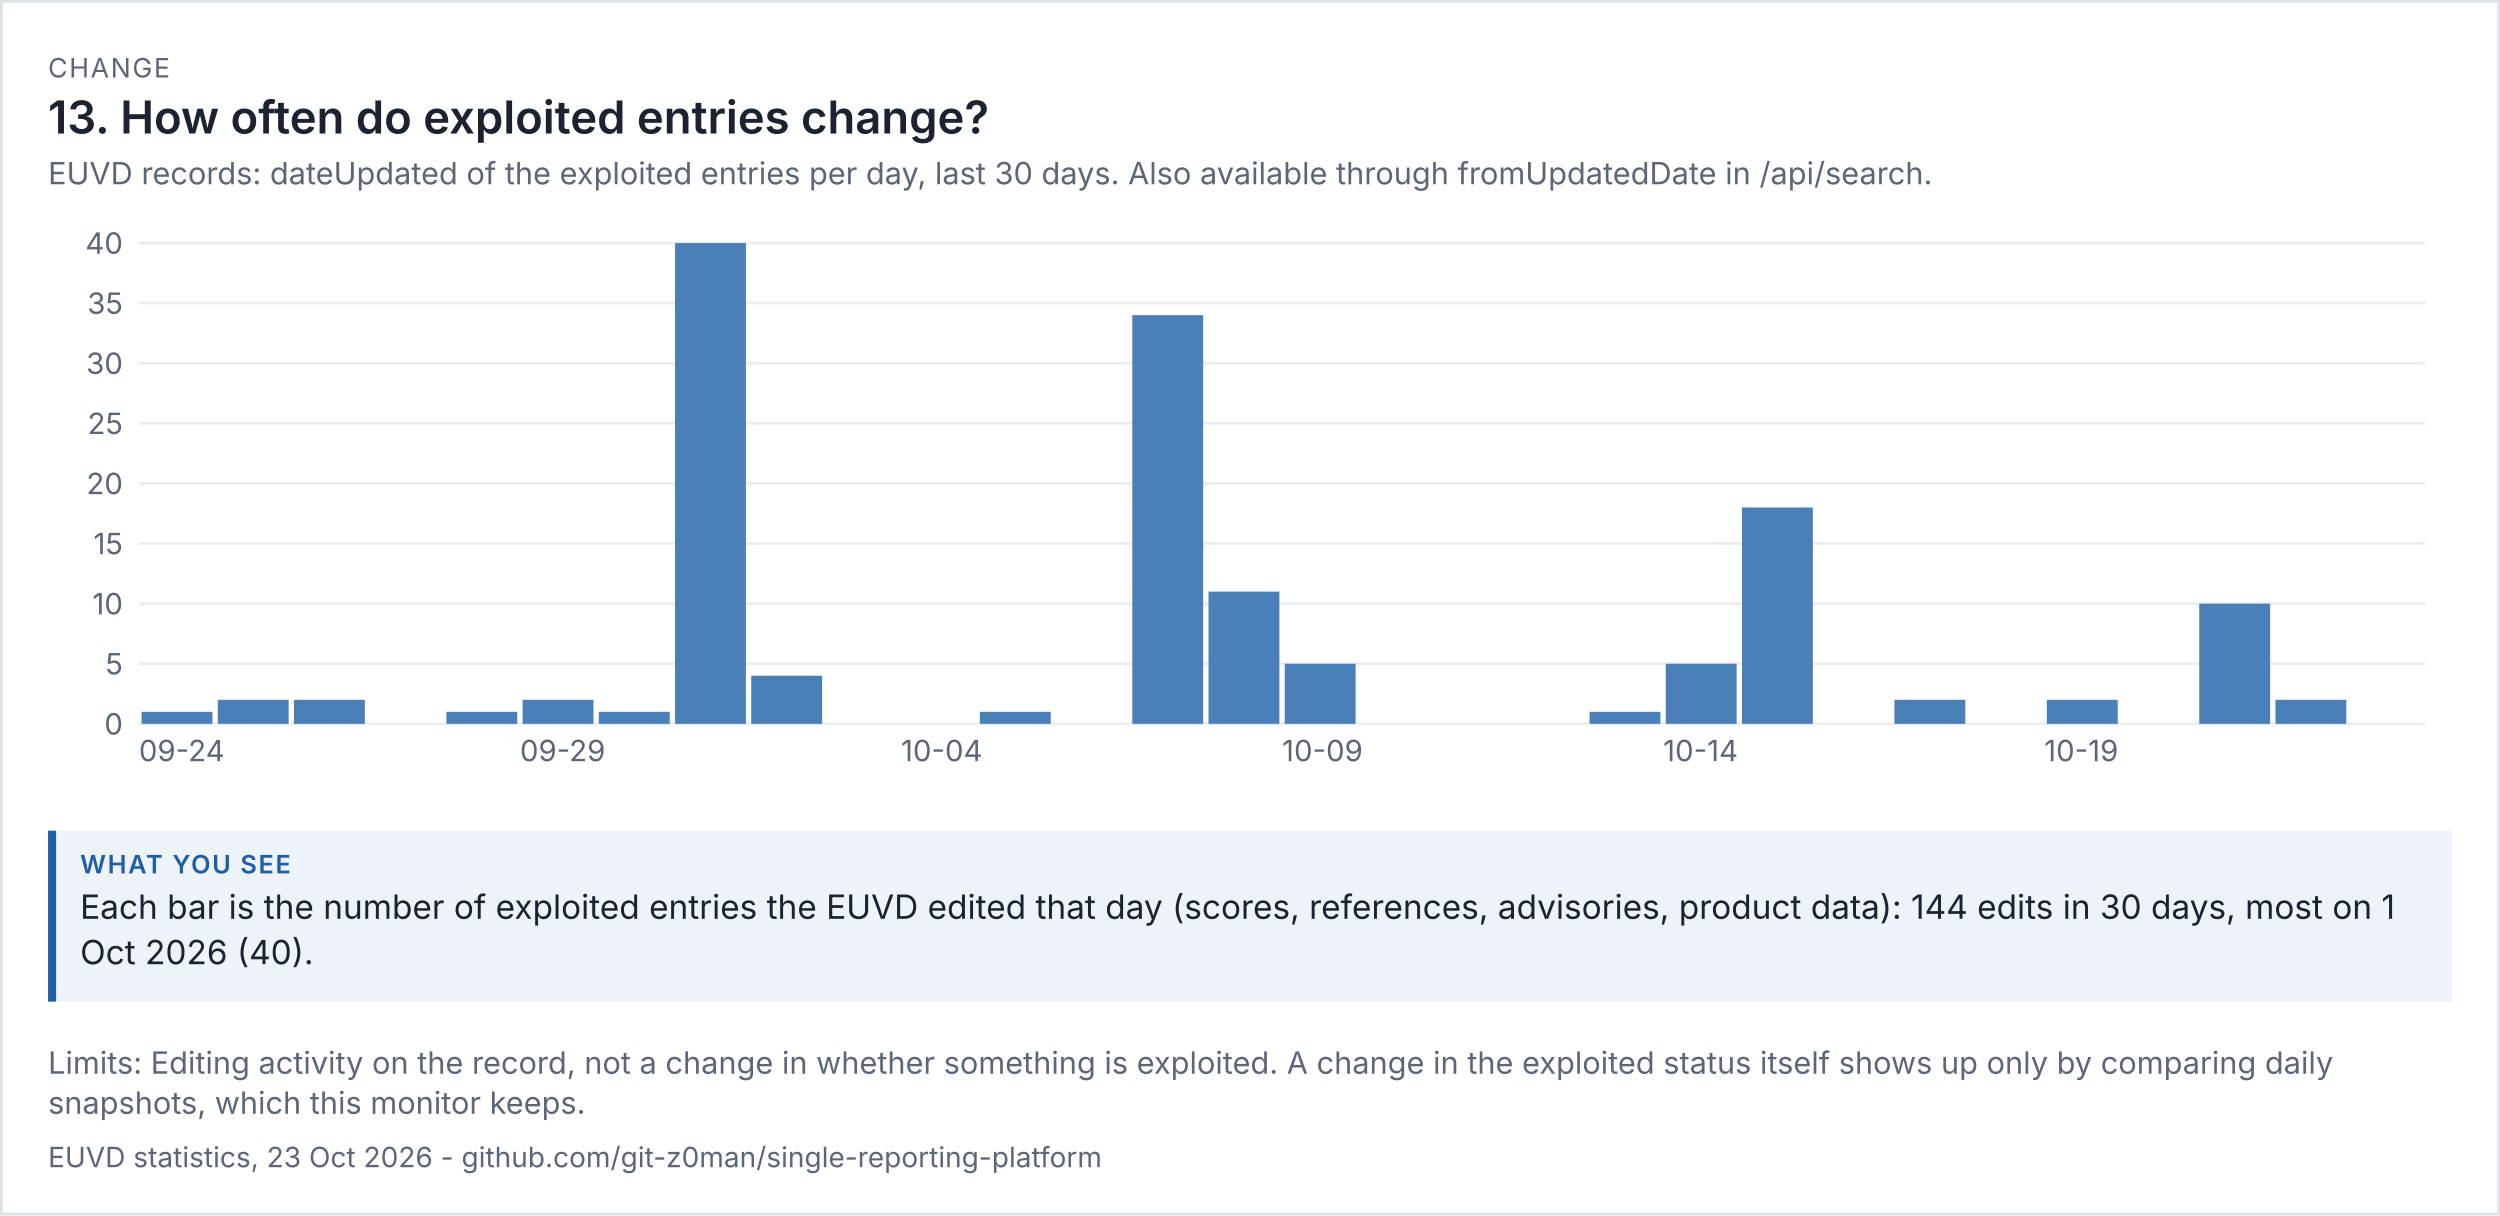
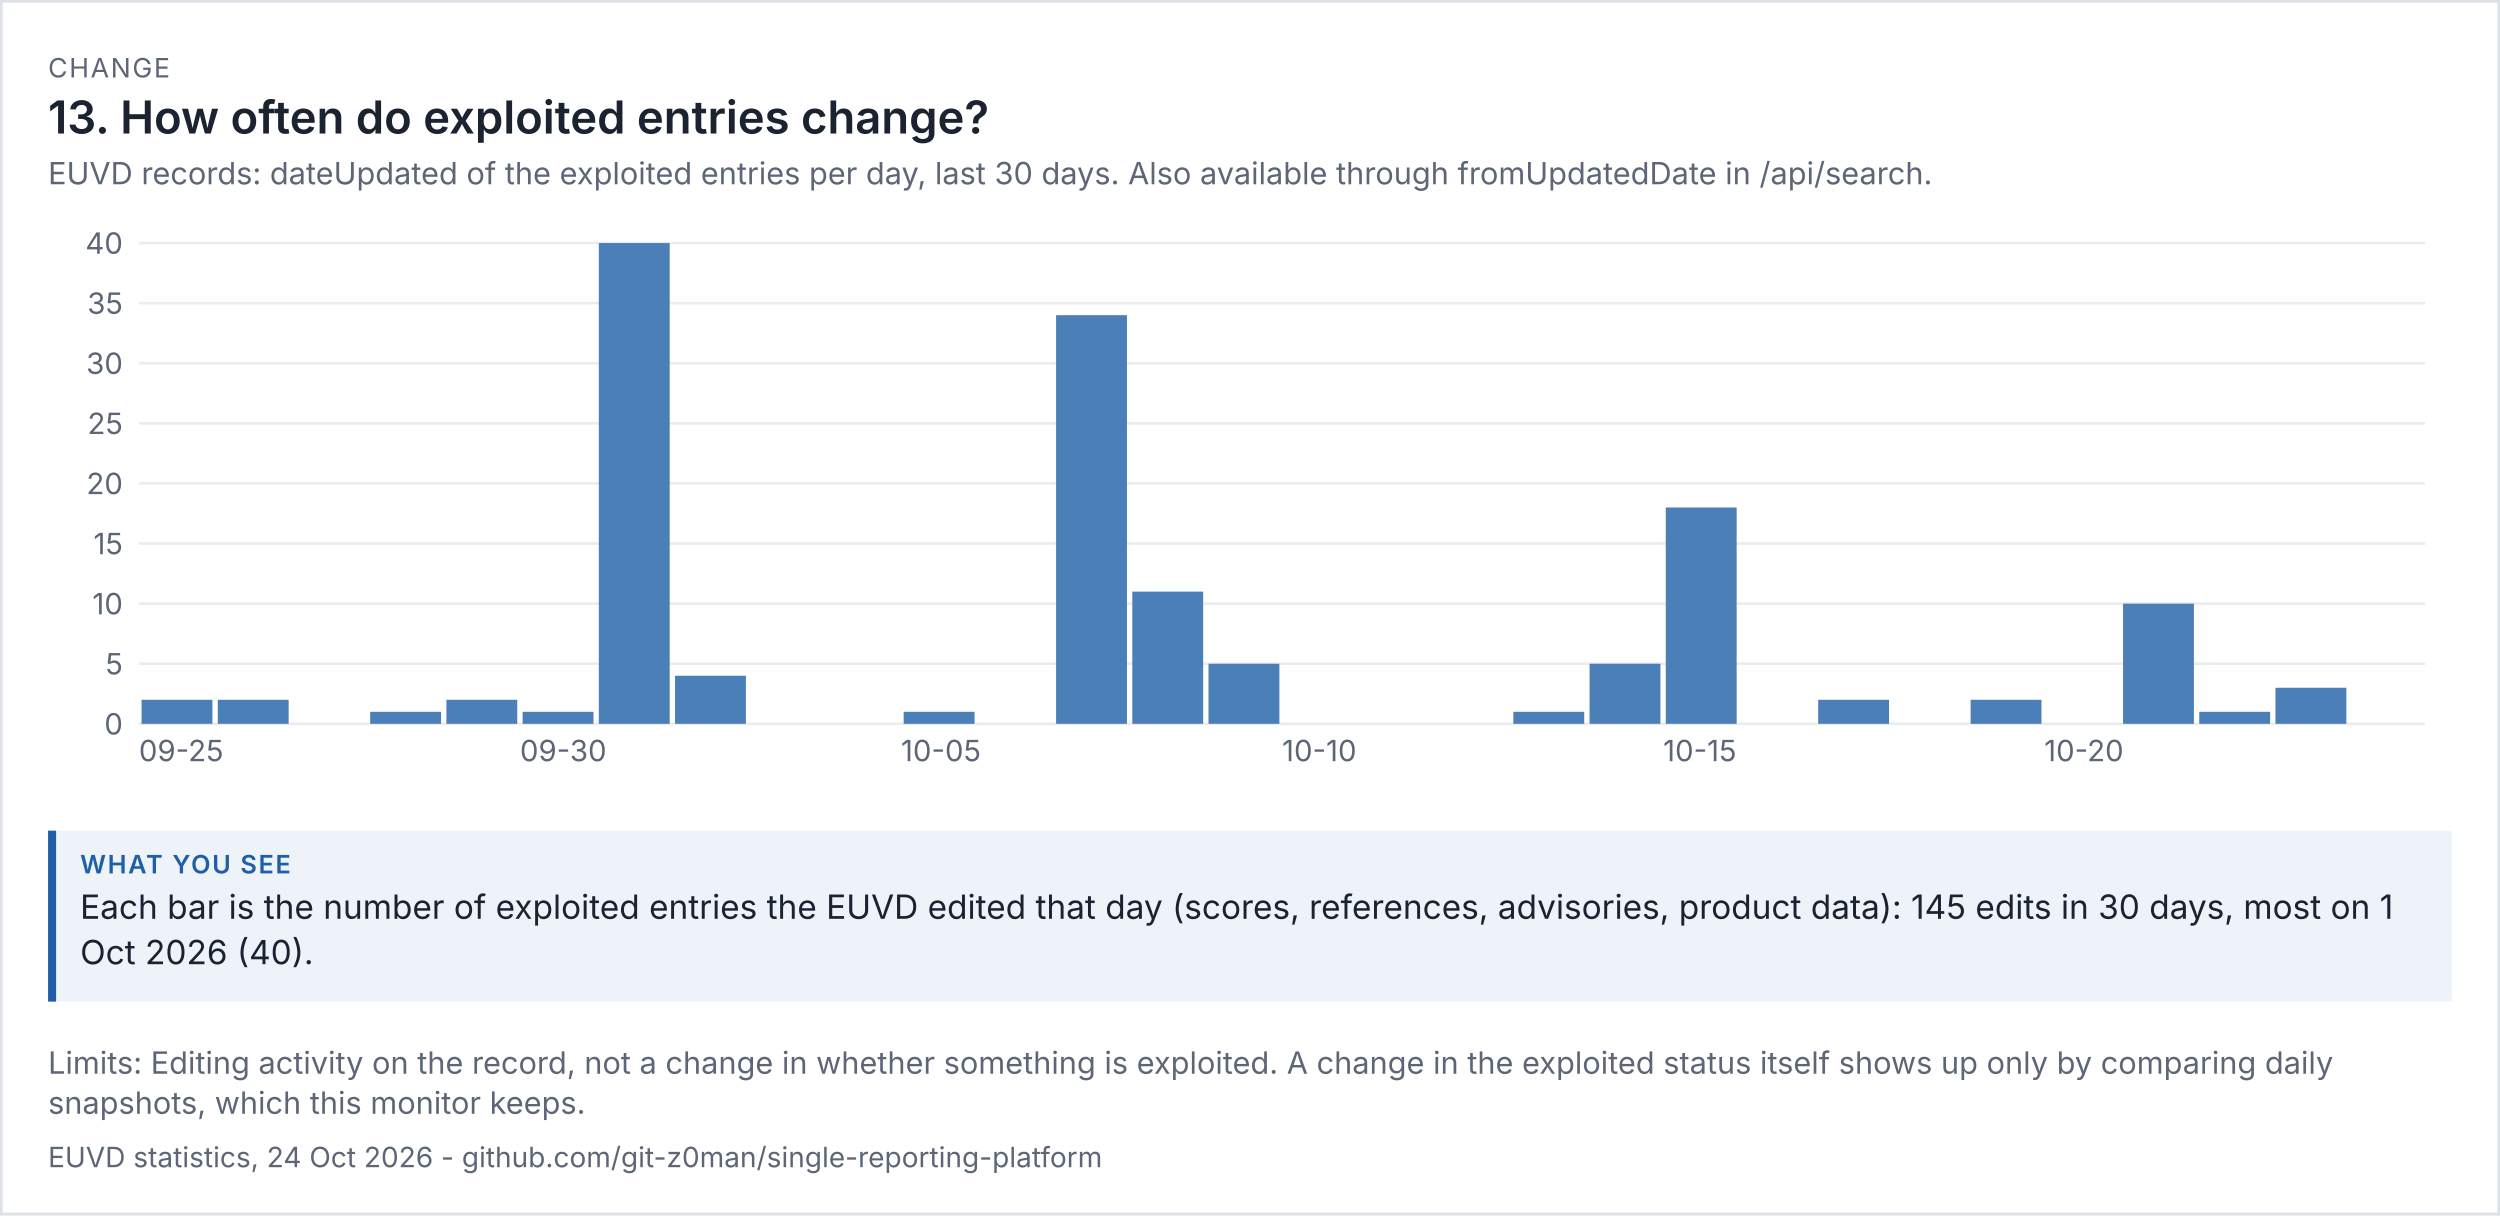
<svg xmlns="http://www.w3.org/2000/svg" viewBox="0 0 936 455" width="936" height="455" font-family="system-ui,-apple-system,'Segoe UI',sans-serif">
  <rect width="100%" height="100%" fill="#ffffff" />
  <rect x="0.5" y="0.5" width="935" height="454" fill="none" stroke="#dde1e8" />
  <text x="18" y="29" font-size="10" letter-spacing="0.6" fill="#5d6677">CHANGE</text>
  <text x="18" y="50" font-size="17" fill="#1b2230" font-weight="600">13. How often do exploited entries change?</text>
  <text x="18" y="69" font-size="11.5" fill="#5d6677">EUVD records: dateUpdated of the exploited entries per day, last 30 days. Also available through fromUpdatedDate in /api/search.</text>
  <g transform="translate(18,79) scale(1)" font-size="11">
    <svg viewBox="0 0 900 220" role="img" width="900" height="220">
      <g>
        <line x1="34" x2="890" y1="192" y2="192" stroke="rgb(233, 236, 241)" />
        <text x="28" y="196" text-anchor="end" fill="rgb(93, 102, 119)">0</text>
        <line x1="34" x2="890" y1="169.5" y2="169.5" stroke="rgb(233, 236, 241)" />
        <text x="28" y="173.5" text-anchor="end" fill="rgb(93, 102, 119)">5</text>
        <line x1="34" x2="890" y1="147" y2="147" stroke="rgb(233, 236, 241)" />
        <text x="28" y="151" text-anchor="end" fill="rgb(93, 102, 119)">10</text>
        <line x1="34" x2="890" y1="124.5" y2="124.5" stroke="rgb(233, 236, 241)" />
        <text x="28" y="128.5" text-anchor="end" fill="rgb(93, 102, 119)">15</text>
        <line x1="34" x2="890" y1="102" y2="102" stroke="rgb(233, 236, 241)" />
        <text x="28" y="106" text-anchor="end" fill="rgb(93, 102, 119)">20</text>
        <line x1="34" x2="890" y1="79.5" y2="79.5" stroke="rgb(233, 236, 241)" />
        <text x="28" y="83.5" text-anchor="end" fill="rgb(93, 102, 119)">25</text>
        <line x1="34" x2="890" y1="57" y2="57" stroke="rgb(233, 236, 241)" />
        <text x="28" y="61" text-anchor="end" fill="rgb(93, 102, 119)">30</text>
        <line x1="34" x2="890" y1="34.5" y2="34.5" stroke="rgb(233, 236, 241)" />
        <text x="28" y="38.5" text-anchor="end" fill="rgb(93, 102, 119)">35</text>
        <line x1="34" x2="890" y1="12" y2="12" stroke="rgb(233, 236, 241)" />
        <text x="28" y="16" text-anchor="end" fill="rgb(93, 102, 119)">40</text>
-         <rect x="35" y="187.5" width="26.533" height="4.5" fill="rgb(75, 127, 184)" />
-         <text x="34" y="206" fill="rgb(93, 102, 119)">09-24</text>
+         <rect x="35" y="183" width="26.533" height="9" fill="rgb(75, 127, 184)" />
+         <text x="34" y="206" fill="rgb(93, 102, 119)">09-25</text>
        <rect x="63.533" y="183" width="26.533" height="9" fill="rgb(75, 127, 184)" />
-         <rect x="92.067" y="183" width="26.533" height="9" fill="rgb(75, 127, 184)" />
-         <rect x="149.133" y="187.5" width="26.533" height="4.5" fill="rgb(75, 127, 184)" />
-         <rect x="177.667" y="183" width="26.533" height="9" fill="rgb(75, 127, 184)" />
-         <text x="176.667" y="206" fill="rgb(93, 102, 119)">09-29</text>
-         <rect x="206.2" y="187.5" width="26.533" height="4.5" fill="rgb(75, 127, 184)" />
-         <rect x="234.733" y="12" width="26.533" height="180" fill="rgb(75, 127, 184)" />
-         <rect x="263.267" y="174" width="26.533" height="18" fill="rgb(75, 127, 184)" />
-         <text x="319.333" y="206" fill="rgb(93, 102, 119)">10-04</text>
-         <rect x="348.867" y="187.5" width="26.533" height="4.5" fill="rgb(75, 127, 184)" />
-         <rect x="405.933" y="39" width="26.533" height="153" fill="rgb(75, 127, 184)" />
-         <rect x="434.467" y="142.5" width="26.533" height="49.5" fill="rgb(75, 127, 184)" />
-         <rect x="463" y="169.5" width="26.533" height="22.5" fill="rgb(75, 127, 184)" />
-         <text x="462" y="206" fill="rgb(93, 102, 119)">10-09</text>
-         <rect x="577.133" y="187.5" width="26.533" height="4.5" fill="rgb(75, 127, 184)" />
-         <rect x="605.667" y="169.5" width="26.533" height="22.5" fill="rgb(75, 127, 184)" />
-         <text x="604.667" y="206" fill="rgb(93, 102, 119)">10-14</text>
-         <rect x="634.2" y="111" width="26.533" height="81" fill="rgb(75, 127, 184)" />
-         <rect x="691.267" y="183" width="26.533" height="9" fill="rgb(75, 127, 184)" />
-         <rect x="748.333" y="183" width="26.533" height="9" fill="rgb(75, 127, 184)" />
-         <text x="747.333" y="206" fill="rgb(93, 102, 119)">10-19</text>
-         <rect x="805.4" y="147" width="26.533" height="45" fill="rgb(75, 127, 184)" />
-         <rect x="833.933" y="183" width="26.533" height="9" fill="rgb(75, 127, 184)" />
+         <rect x="120.6" y="187.5" width="26.533" height="4.5" fill="rgb(75, 127, 184)" />
+         <rect x="149.133" y="183" width="26.533" height="9" fill="rgb(75, 127, 184)" />
+         <rect x="177.667" y="187.5" width="26.533" height="4.5" fill="rgb(75, 127, 184)" />
+         <text x="176.667" y="206" fill="rgb(93, 102, 119)">09-30</text>
+         <rect x="206.2" y="12" width="26.533" height="180" fill="rgb(75, 127, 184)" />
+         <rect x="234.733" y="174" width="26.533" height="18" fill="rgb(75, 127, 184)" />
+         <rect x="320.333" y="187.5" width="26.533" height="4.5" fill="rgb(75, 127, 184)" />
+         <text x="319.333" y="206" fill="rgb(93, 102, 119)">10-05</text>
+         <rect x="377.4" y="39" width="26.533" height="153" fill="rgb(75, 127, 184)" />
+         <rect x="405.933" y="142.5" width="26.533" height="49.5" fill="rgb(75, 127, 184)" />
+         <rect x="434.467" y="169.5" width="26.533" height="22.5" fill="rgb(75, 127, 184)" />
+         <text x="462" y="206" fill="rgb(93, 102, 119)">10-10</text>
+         <rect x="548.6" y="187.5" width="26.533" height="4.5" fill="rgb(75, 127, 184)" />
+         <rect x="577.133" y="169.5" width="26.533" height="22.5" fill="rgb(75, 127, 184)" />
+         <rect x="605.667" y="111" width="26.533" height="81" fill="rgb(75, 127, 184)" />
+         <text x="604.667" y="206" fill="rgb(93, 102, 119)">10-15</text>
+         <rect x="662.733" y="183" width="26.533" height="9" fill="rgb(75, 127, 184)" />
+         <rect x="719.8" y="183" width="26.533" height="9" fill="rgb(75, 127, 184)" />
+         <text x="747.333" y="206" fill="rgb(93, 102, 119)">10-20</text>
+         <rect x="776.867" y="147" width="26.533" height="45" fill="rgb(75, 127, 184)" />
+         <rect x="805.4" y="187.5" width="26.533" height="4.5" fill="rgb(75, 127, 184)" />
+         <rect x="833.933" y="178.5" width="26.533" height="13.5" fill="rgb(75, 127, 184)" />
      </g>
    </svg>
  </g>
  <rect x="18" y="311" width="900" height="64" fill="#eef3fa" />
  <rect x="18" y="311" width="3" height="64" fill="#1f5fa8" />
  <text x="30" y="327" font-size="9.5" letter-spacing="0.6" font-weight="600" fill="#1f5fa8">WHAT YOU SEE</text>
-   <text x="30" y="344" font-size="12.5" fill="#1b2230">Each bar is the number of exploited entries the EUVD edited that day (scores, references, advisories, product data): 144 edits in 30 days, most on 1</text>
+   <text x="30" y="344" font-size="12.5" fill="#1b2230">Each bar is the number of exploited entries the EUVD edited that day (scores, references, advisories, product data): 145 edits in 30 days, most on 1</text>
  <text x="30" y="361" font-size="12.5" fill="#1b2230">Oct 2026 (40).</text>
  <text x="18" y="402" font-size="11.5" fill="#5d6677">Limits: Editing activity on the record, not a change in whether something is exploited. A change in the exploited status itself shows up only by comparing daily</text>
  <text x="18" y="417" font-size="11.5" fill="#5d6677">snapshots, which this monitor keeps.</text>
-   <text x="18" y="437" font-size="10.5" fill="#5d6677">EUVD statistics, 23 Oct 2026 - github.com/git-z0man/single-reporting-platform</text>
+   <text x="18" y="437" font-size="10.5" fill="#5d6677">EUVD statistics, 24 Oct 2026 - github.com/git-z0man/single-reporting-platform</text>
</svg>
